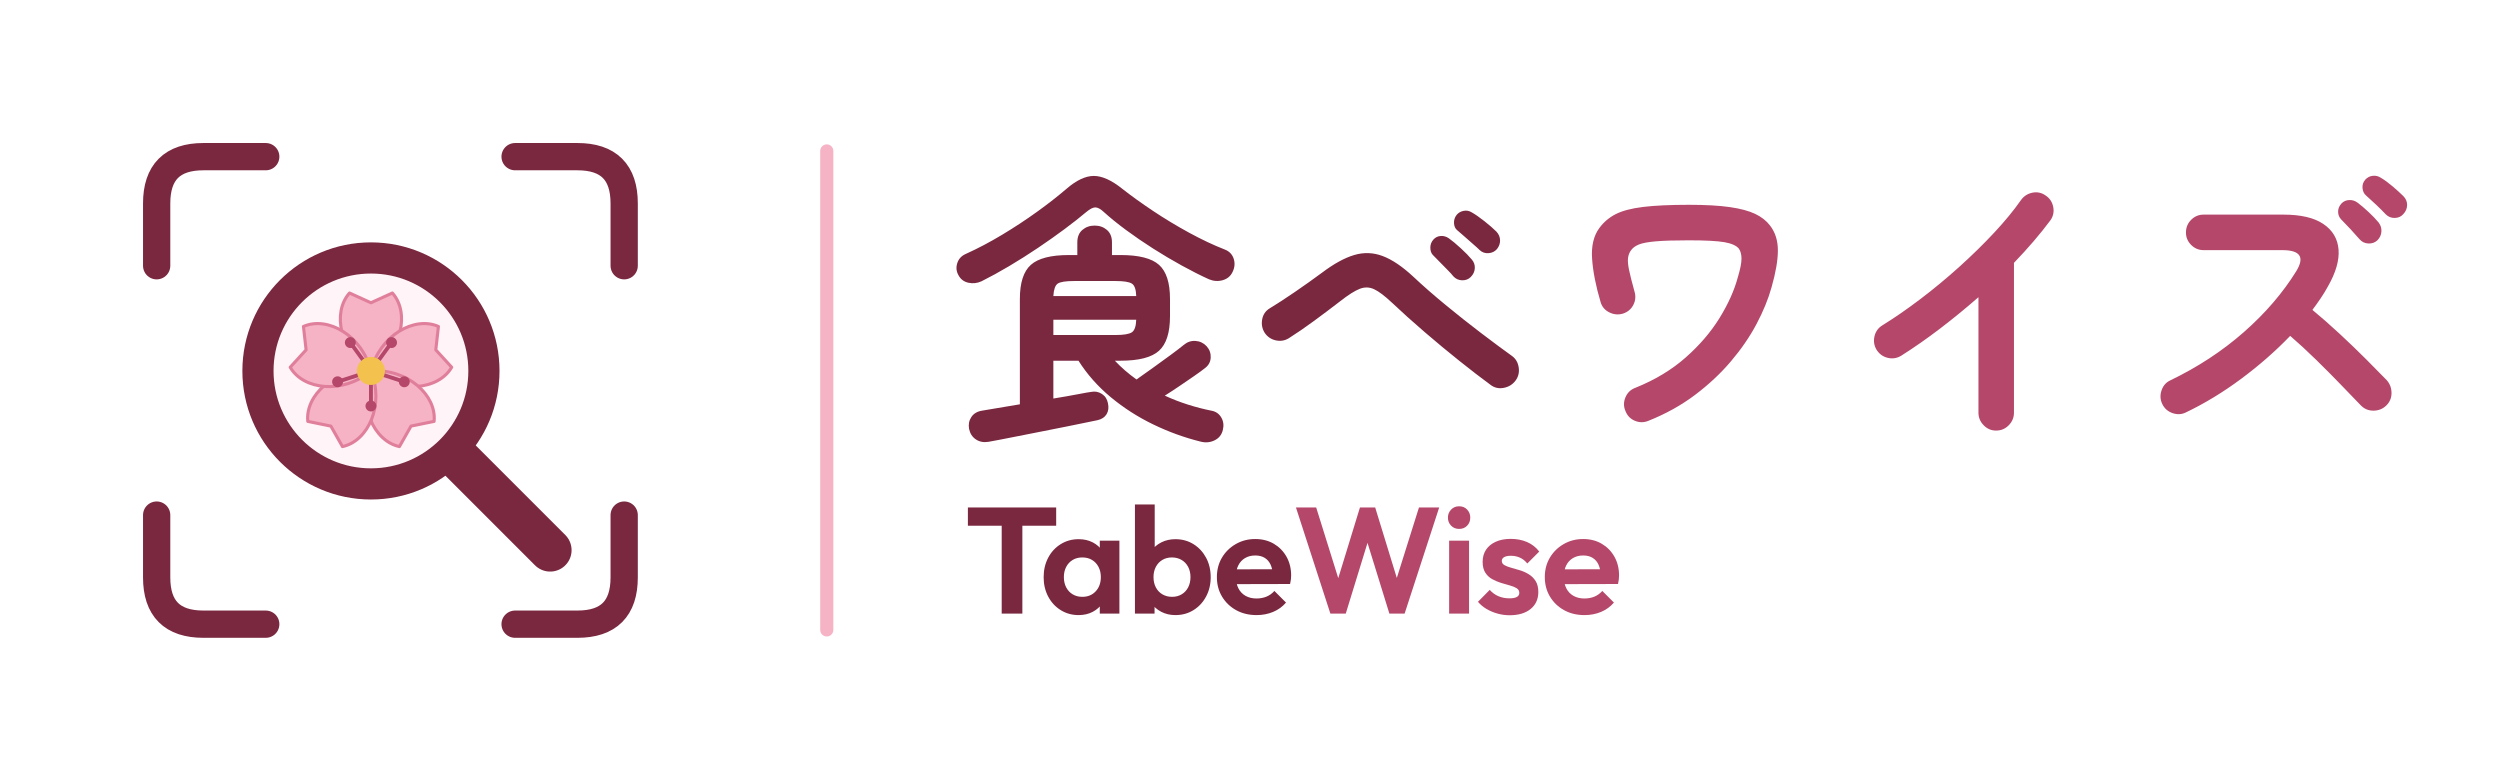
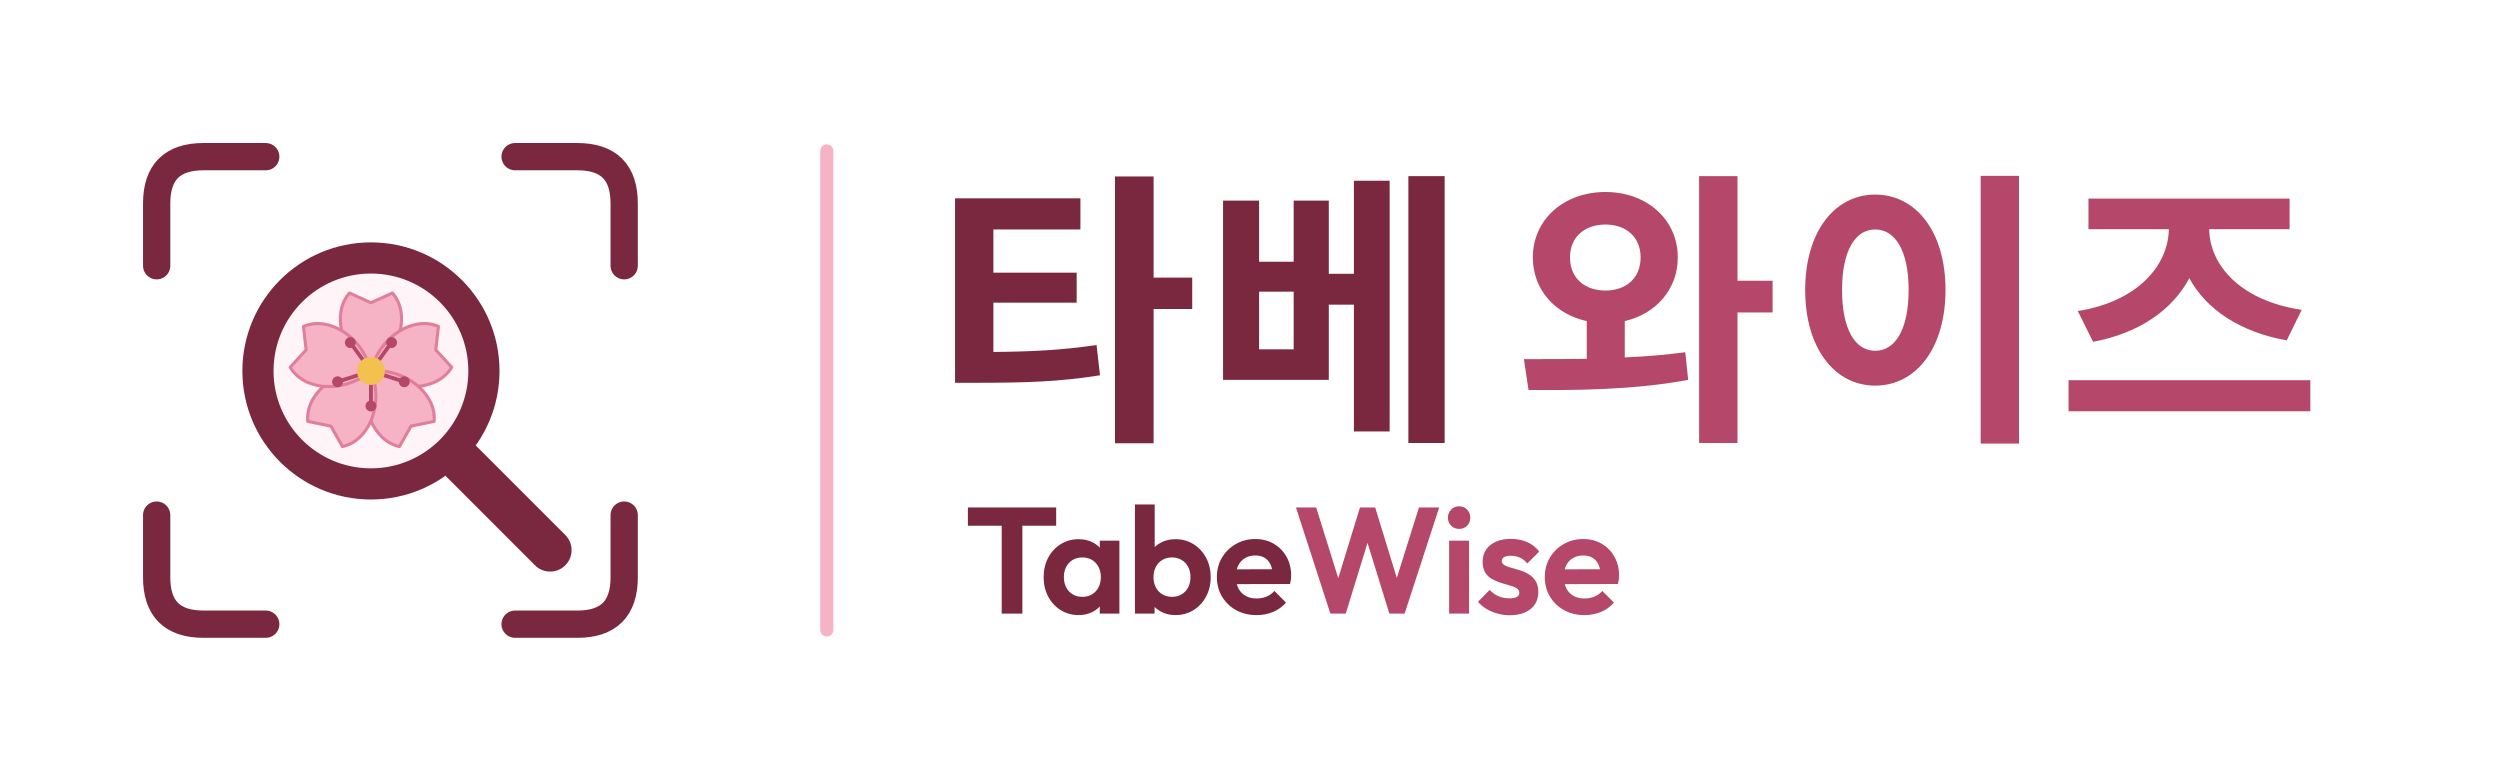
- <svg xmlns="http://www.w3.org/2000/svg" role="img" aria-label="食べワイズ TabeWise" viewBox="0 0 762.0 238.0" width="762" height="238">
+ <svg xmlns="http://www.w3.org/2000/svg" role="img" aria-label="타베와이즈 TabeWise" viewBox="0 0 762.0 238.0" width="762" height="238">
  <style>
@keyframes tw-glass-shake{0%,36%,100%{transform:translate(0,0) rotate(0)}4%{transform:translate(-2px,-1px) rotate(-10deg)}
8%{transform:translate(2px,1px) rotate(9deg)}12%{transform:translate(-2px,-1px) rotate(-8deg)}16%{transform:translate(1.5px,1px) rotate(7deg)}
20%{transform:translate(-1px,0) rotate(-5deg)}24%{transform:translate(1px,0) rotate(4deg)}28%{transform:rotate(-2deg)}32%{transform:rotate(1deg)}}
.tw-glass{transform-box:fill-box;transform-origin:39% 39%;animation:tw-glass-shake 2.5s ease-in-out infinite}
@media (prefers-reduced-motion:reduce){.tw-glass{animation:none}}
</style>
  <g transform="translate(24,24)">
    <g transform="translate(95.0,95.0) scale(1.1875)">
      <g fill="none" stroke="#7A2840" stroke-width="7" stroke-linecap="round" stroke-linejoin="round">
        <path d="M-60,-32 V-48 Q-60,-60 -48,-60 H-32" />
        <path d="M32,-60 H48 Q60,-60 60,-48 V-32" />
        <path d="M60,32 V48 Q60,60 48,60 H32" />
        <path d="M-32,60 H-48 Q-60,60 -60,48 V32" />
      </g>
      <g class="tw-glass">
        <line x1="17" y1="17" x2="41" y2="41" stroke="#7A2840" stroke-width="11" stroke-linecap="round" />
        <circle cx="-5" cy="-5" r="29" fill="#FFF4F7" stroke="#7A2840" stroke-width="8" />
        <g transform="translate(-5,-5)">
          <g fill="#F6B3C5" stroke="#E07F9B" stroke-width="0.8" stroke-linejoin="round">
            <path transform="rotate(0)" d="M0,0 C-8,-5 -10,-15 -5.5,-20 L0,-17.5 L5.5,-20 C10,-15 8,-5 0,0 Z" />
            <path transform="rotate(72)" d="M0,0 C-8,-5 -10,-15 -5.5,-20 L0,-17.5 L5.5,-20 C10,-15 8,-5 0,0 Z" />
            <path transform="rotate(144)" d="M0,0 C-8,-5 -10,-15 -5.5,-20 L0,-17.5 L5.5,-20 C10,-15 8,-5 0,0 Z" />
            <path transform="rotate(216)" d="M0,0 C-8,-5 -10,-15 -5.5,-20 L0,-17.5 L5.5,-20 C10,-15 8,-5 0,0 Z" />
            <path transform="rotate(288)" d="M0,0 C-8,-5 -10,-15 -5.5,-20 L0,-17.5 L5.5,-20 C10,-15 8,-5 0,0 Z" />
          </g>
          <g stroke="#B5476A" stroke-width="1" stroke-linecap="round">
            <line x1="0" y1="0" x2="0" y2="-8.5" transform="rotate(36)" />
            <line x1="0" y1="0" x2="0" y2="-8.5" transform="rotate(108)" />
            <line x1="0" y1="0" x2="0" y2="-8.5" transform="rotate(180)" />
            <line x1="0" y1="0" x2="0" y2="-8.5" transform="rotate(252)" />
            <line x1="0" y1="0" x2="0" y2="-8.5" transform="rotate(324)" />
          </g>
          <g fill="#B5476A">
            <circle cx="0" cy="-9" r="1.4" transform="rotate(36)" />
            <circle cx="0" cy="-9" r="1.4" transform="rotate(108)" />
            <circle cx="0" cy="-9" r="1.4" transform="rotate(180)" />
            <circle cx="0" cy="-9" r="1.4" transform="rotate(252)" />
            <circle cx="0" cy="-9" r="1.4" transform="rotate(324)" />
          </g>
          <circle r="3.6" fill="#F2C14E" />
        </g>
      </g>
    </g>
    <rect x="226" y="20.0" width="4" height="150" rx="2" fill="#F6B3C5" />
-     <path fill="#7A2840" d="M277.264 110.672Q275.064 111.024 273.436 109.924Q271.808 108.824 271.368 106.712Q271.016 104.688 272.072 103.104Q273.128 101.52 275.328 101.168L286.856 99.232V67.112Q286.856 59.72 290.2 56.728Q293.544 53.736 301.816 53.736H304.368V49.864Q304.368 47.4 305.908 46.08Q307.448 44.76 309.648 44.76Q311.848 44.76 313.388 46.08Q314.928 47.4 314.928 49.864V53.736H317.568Q325.928 53.736 329.272 56.728Q332.616 59.72 332.616 67.112V72.392Q332.616 79.872 329.272 82.908Q325.928 85.944 317.568 85.944H315.808Q317.304 87.528 318.932 88.936Q320.56 90.344 322.408 91.664Q324.432 90.256 327.248 88.232Q330.064 86.208 332.704 84.272Q335.344 82.336 336.84 81.104Q338.424 79.784 340.404 79.916Q342.384 80.048 343.792 81.544Q345.112 83.04 345.024 84.976Q344.936 86.912 343.352 88.144Q342.032 89.2 339.92 90.652Q337.808 92.104 335.476 93.688Q333.144 95.272 331.032 96.592Q334.464 98.176 338.072 99.32Q341.68 100.464 345.2 101.168Q347.224 101.52 348.236 103.236Q349.248 104.952 348.72 107.064Q348.192 109.264 346.168 110.232Q344.144 111.2 341.856 110.584Q334.464 108.736 327.468 105.348Q320.472 101.96 314.576 97.076Q308.68 92.192 304.72 85.944H297.064V97.472Q301.376 96.768 304.588 96.152Q307.8 95.536 308.592 95.448Q310.352 95.096 311.848 96.064Q313.344 97.032 313.696 98.88Q314.136 100.816 313.3 102.224Q312.464 103.632 310.528 104.072Q310.0 104.16 307.536 104.688Q305.072 105.216 301.508 105.92Q297.944 106.624 293.984 107.416Q290.024 108.208 286.416 108.912Q282.808 109.616 280.344 110.1Q277.88 110.584 277.264 110.672ZM275.152 61.744Q273.216 62.624 271.192 62.184Q269.168 61.744 268.2 59.984Q267.144 58.224 267.76 56.244Q268.376 54.264 270.4 53.384Q275.856 50.92 281.488 47.532Q287.12 44.144 292.18 40.492Q297.24 36.84 301.024 33.584Q305.6 29.624 309.384 29.624Q313.168 29.624 318.008 33.496Q322.144 36.752 327.424 40.272Q332.704 43.792 338.424 46.916Q344.144 50.04 349.336 52.064Q351.36 52.856 352.02 54.836Q352.68 56.816 351.712 58.84Q350.832 60.776 348.72 61.392Q346.608 62.008 344.496 61.128Q340.624 59.368 336.224 56.948Q331.824 54.528 327.468 51.756Q323.112 48.984 319.24 46.124Q315.368 43.264 312.552 40.712Q310.968 39.216 309.868 39.216Q308.768 39.216 307.096 40.624Q304.28 43.0 300.496 45.816Q296.712 48.632 292.4 51.536Q288.088 54.44 283.644 57.08Q279.2 59.72 275.152 61.744ZM297.064 78.112H315.984Q319.768 78.112 321.0 77.276Q322.232 76.44 322.32 73.448H297.064ZM297.064 66.232H322.32Q322.232 63.24 321.0 62.448Q319.768 61.656 315.984 61.656H303.4Q299.528 61.656 298.384 62.448Q297.24 63.24 297.064 66.232ZM430.36 93.336Q426.048 90.168 420.812 85.988Q415.576 81.808 410.252 77.232Q404.928 72.656 400.264 68.256Q397.008 65.176 394.852 64.164Q392.696 63.152 390.452 64.032Q388.208 64.912 384.6 67.728Q380.376 70.984 376.416 73.888Q372.456 76.792 368.848 79.08Q367.0 80.224 364.844 79.74Q362.688 79.256 361.456 77.408Q360.312 75.56 360.708 73.36Q361.104 71.16 362.952 70.016Q366.296 67.992 370.608 65.044Q374.92 62.096 378.968 59.104Q384.336 55.056 388.736 53.736Q393.136 52.416 397.448 54.044Q401.76 55.672 406.776 60.336Q411.176 64.472 416.632 68.96Q422.088 73.448 427.412 77.496Q432.736 81.544 436.784 84.448Q438.544 85.68 438.896 87.968Q439.248 90.256 437.928 92.016Q436.608 93.776 434.364 94.216Q432.12 94.656 430.36 93.336ZM424.288 60.424Q423.232 61.48 421.648 61.436Q420.064 61.392 419.008 60.248Q418.392 59.456 417.204 58.268Q416.016 57.08 414.784 55.804Q413.552 54.528 412.672 53.648Q411.968 52.856 411.968 51.448Q411.968 50.04 412.936 48.984Q413.816 48.016 415.136 47.928Q416.456 47.84 417.6 48.632Q419.096 49.688 421.252 51.668Q423.408 53.648 424.64 55.144Q425.608 56.288 425.52 57.784Q425.432 59.28 424.288 60.424ZM427.016 52.24Q426.312 51.536 425.036 50.436Q423.76 49.336 422.44 48.148Q421.12 46.96 420.152 46.168Q419.272 45.464 419.184 44.056Q419.096 42.648 419.976 41.504Q420.768 40.536 422.088 40.272Q423.408 40.008 424.552 40.712Q426.136 41.592 428.424 43.396Q430.712 45.2 432.12 46.608Q433.176 47.752 433.22 49.204Q433.264 50.656 432.296 51.888Q431.328 53.032 429.744 53.164Q428.16 53.296 427.016 52.24Z" />
-     <path fill="#B5476A" d="M478.472 104.248Q476.36 105.128 474.292 104.248Q472.224 103.368 471.432 101.256Q470.552 99.232 471.432 97.12Q472.312 95.008 474.424 94.216Q483.4 90.608 489.78 84.976Q496.16 79.344 500.12 72.92Q504.08 66.496 505.664 60.6Q506.808 56.816 506.808 54.88Q506.808 52.944 506.016 51.8Q504.872 50.392 501.616 49.82Q498.36 49.248 490.792 49.248Q484.28 49.248 480.716 49.556Q477.152 49.864 475.524 50.524Q473.896 51.184 473.104 52.328Q472.4 53.296 472.224 54.616Q472.048 55.936 472.532 58.268Q473.016 60.6 474.16 64.736Q474.864 66.936 473.852 68.916Q472.84 70.896 470.64 71.6Q468.528 72.216 466.504 71.204Q464.48 70.192 463.864 68.08Q461.664 60.688 461.268 54.836Q460.872 48.984 463.512 45.464Q465.448 42.824 468.44 41.284Q471.432 39.744 476.756 39.084Q482.08 38.424 490.792 38.424Q498.448 38.424 503.288 39.128Q508.128 39.832 510.988 41.196Q513.848 42.56 515.52 44.76Q517.896 47.84 517.896 52.328Q517.896 56.816 515.96 63.592Q514.464 68.96 511.384 74.768Q508.304 80.576 503.596 86.12Q498.888 91.664 492.64 96.372Q486.392 101.08 478.472 104.248ZM584.4 107.24Q582.2 107.24 580.616 105.612Q579.032 103.984 579.032 101.784V66.584Q573.4 71.512 567.416 76.088Q561.432 80.664 555.448 84.448Q553.512 85.592 551.356 85.064Q549.2 84.536 547.968 82.6Q546.824 80.664 547.352 78.464Q547.88 76.264 549.816 75.12Q555.36 71.688 561.388 67.112Q567.416 62.536 573.18 57.344Q578.944 52.152 583.828 46.916Q588.712 41.68 591.968 37.016Q593.288 35.168 595.488 34.728Q597.688 34.288 599.536 35.608Q601.384 36.84 601.824 39.084Q602.264 41.328 600.944 43.176Q596.368 49.336 589.856 56.112V101.784Q589.856 103.984 588.272 105.612Q586.688 107.24 584.4 107.24ZM642.28 101.696Q640.344 102.664 638.188 101.916Q636.032 101.168 635.064 99.144Q634.096 97.12 634.844 94.964Q635.592 92.808 637.528 91.928Q650.112 85.856 659.924 77.232Q669.736 68.608 675.896 58.664Q679.856 52.24 671.672 52.24H647.648Q645.448 52.24 643.864 50.656Q642.28 49.072 642.28 46.872Q642.28 44.584 643.864 43.0Q645.448 41.416 647.648 41.416H672.024Q679.944 41.416 684.168 44.276Q688.392 47.136 688.788 52.064Q689.184 56.992 685.488 63.416Q684.52 65.176 683.332 66.936Q682.144 68.696 680.824 70.456Q684.872 73.8 689.14 77.76Q693.408 81.72 697.148 85.46Q700.888 89.2 703.44 91.84Q704.936 93.512 704.936 95.8Q704.936 98.088 703.264 99.672Q701.68 101.168 699.392 101.168Q697.104 101.168 695.52 99.496Q693.144 97.032 689.536 93.292Q685.928 89.552 681.88 85.592Q677.832 81.632 674.048 78.376Q667.36 85.328 659.132 91.444Q650.904 97.56 642.28 101.696ZM700.624 49.248Q699.48 50.304 697.852 50.216Q696.224 50.128 695.168 48.896Q694.112 47.664 692.484 45.904Q690.856 44.144 689.536 42.824Q688.656 41.856 688.656 40.492Q688.656 39.128 689.712 37.984Q690.68 37.016 692.088 36.972Q693.496 36.928 694.64 37.808Q696.048 38.864 697.896 40.58Q699.744 42.296 700.976 43.792Q701.944 45.024 701.856 46.564Q701.768 48.104 700.624 49.248ZM703.176 41.328Q702.032 40.096 700.316 38.468Q698.6 36.84 697.104 35.52Q696.224 34.728 696.092 33.32Q695.96 31.912 696.928 30.768Q697.896 29.712 699.26 29.58Q700.624 29.448 701.768 30.24Q703.264 31.12 705.2 32.748Q707.136 34.376 708.544 35.784Q709.688 36.928 709.688 38.468Q709.688 40.008 708.544 41.24Q707.576 42.384 705.948 42.428Q704.32 42.472 703.176 41.328Z" />
+     <path fill="#7A2840" d="M267.1 36.45V92.67H273.86C287.92 92.67 298.9 92.4 311.28 90.38L310.23 81.16C299.6 82.74 290.2 83.18 278.78 83.27V68.25H304.17V59.11H278.78V45.94H305.31V36.45ZM315.85 29.78V111.11H327.62V70.18H339.39V60.61H327.62V29.78ZM359.77 64.91H370.31V82.48H359.77ZM405.27 29.69V111.02H416.33V29.69ZM388.67 31.09V59.46H381.02V37.15H370.31V55.78H359.77V37.15H348.79V91.79H381.02V68.86H388.67V107.51H399.56V31.09Z" />
+     <path fill="#B5476A" d="M465.35 44.44C471.5 44.44 476.06 48.13 476.06 54.46C476.06 60.87 471.5 64.56 465.35 64.56C459.11 64.56 454.54 60.87 454.54 54.46C454.54 48.13 459.11 44.44 465.35 44.44ZM441.89 94.86C455.51 94.95 473.69 94.95 490.56 91.79L489.68 83.36C483.79 84.15 477.47 84.67 471.23 84.94V73.87C480.72 71.67 487.39 64.21 487.39 54.46C487.39 42.86 477.91 34.52 465.35 34.52C452.7 34.52 443.21 42.86 443.21 54.46C443.21 64.3 449.98 71.76 459.64 73.87V85.38C452.79 85.46 446.2 85.46 440.49 85.46ZM493.89 29.69V111.02H505.58V71.23H516.29V61.57H505.58V29.69ZM579.71 29.6V111.2H591.39V29.6ZM547.56 35.31C535.26 35.31 526.22 46.55 526.22 64.38C526.22 82.21 535.26 93.54 547.56 93.54C559.95 93.54 568.99 82.21 568.99 64.38C568.99 46.55 559.95 35.31 547.56 35.31ZM547.56 45.94C553.62 45.94 557.75 52.35 557.75 64.38C557.75 76.5 553.62 82.92 547.56 82.92C541.5 82.92 537.46 76.5 537.46 64.38C537.46 52.35 541.5 45.94 547.56 45.94ZM606.5 91.88V101.36H680.19V91.88ZM612.56 36.54V45.85H637.07C636.89 57.09 627.32 67.98 609.31 70.8L613.97 80.19C628.02 77.56 638.21 70.44 643.3 60.78C648.4 70.27 658.76 77.21 672.99 79.75L677.56 70.44C659.2 67.72 649.54 57.09 649.36 45.85H673.87V36.54Z" />
    <path fill="#7A2840" d="M281.316 163.02V131.372H287.618V163.02ZM271.012 136.248V130.682H297.922V136.248ZM304.774 163.48Q301.738 163.48 299.3 161.962Q296.862 160.444 295.482 157.822Q294.102 155.2 294.102 151.934Q294.102 148.622 295.482 146.0Q296.862 143.378 299.3 141.86Q301.738 140.342 304.774 140.342Q307.166 140.342 309.052 141.308Q310.938 142.274 312.065 143.999Q313.192 145.724 313.284 147.886V155.89Q313.192 158.098 312.065 159.8Q310.938 161.502 309.052 162.491Q307.166 163.48 304.774 163.48ZM305.878 157.914Q308.408 157.914 309.972 156.235Q311.536 154.556 311.536 151.888Q311.536 150.14 310.823 148.783Q310.11 147.426 308.845 146.667Q307.58 145.908 305.878 145.908Q304.222 145.908 302.957 146.667Q301.692 147.426 300.979 148.783Q300.266 150.14 300.266 151.888Q300.266 153.682 300.979 155.039Q301.692 156.396 302.957 157.155Q304.222 157.914 305.878 157.914ZM311.214 163.02V157.04L312.18 151.612L311.214 146.276V140.802H317.194V163.02ZM334.258 163.48Q331.866 163.48 329.934 162.468Q328.002 161.456 326.852 159.708Q325.702 157.96 325.61 155.798V147.886Q325.702 145.724 326.875 143.999Q328.048 142.274 329.98 141.308Q331.912 140.342 334.258 140.342Q337.34 140.342 339.778 141.86Q342.216 143.378 343.619 146.0Q345.022 148.622 345.022 151.934Q345.022 155.2 343.619 157.822Q342.216 160.444 339.778 161.962Q337.34 163.48 334.258 163.48ZM321.93 163.02V129.762H327.956V146.276L326.944 151.612L327.91 157.04V163.02ZM333.246 157.914Q334.902 157.914 336.167 157.155Q337.432 156.396 338.145 155.039Q338.858 153.682 338.858 151.888Q338.858 150.14 338.145 148.783Q337.432 147.426 336.144 146.667Q334.856 145.908 333.2 145.908Q331.544 145.908 330.279 146.667Q329.014 147.426 328.301 148.783Q327.588 150.14 327.588 151.888Q327.588 153.682 328.301 155.039Q329.014 156.396 330.302 157.155Q331.59 157.914 333.246 157.914ZM359.004 163.48Q355.508 163.48 352.794 161.985Q350.08 160.49 348.493 157.868Q346.906 155.246 346.906 151.888Q346.906 148.576 348.447 145.977Q349.988 143.378 352.656 141.837Q355.324 140.296 358.59 140.296Q361.81 140.296 364.271 141.745Q366.732 143.194 368.135 145.701Q369.538 148.208 369.538 151.382Q369.538 151.98 369.469 152.601Q369.4 153.222 369.216 154.004L350.54 154.05V149.542L366.41 149.496L363.972 151.382Q363.88 149.404 363.259 148.07Q362.638 146.736 361.465 146.023Q360.292 145.31 358.59 145.31Q356.796 145.31 355.462 146.115Q354.128 146.92 353.415 148.369Q352.702 149.818 352.702 151.796Q352.702 153.82 353.461 155.315Q354.22 156.81 355.646 157.615Q357.072 158.42 358.958 158.42Q360.66 158.42 362.04 157.845Q363.42 157.27 364.432 156.12L367.974 159.662Q366.364 161.548 364.041 162.514Q361.718 163.48 359.004 163.48Z" />
    <path fill="#B5476A" d="M381.496 163.02 371.008 130.682H377.172L384.946 155.568H382.876L390.512 130.682H395.158L402.794 155.568H400.678L408.498 130.682H414.662L404.128 163.02H399.482L391.8 138.18H393.824L386.188 163.02ZM417.696 163.02V140.802H423.768V163.02ZM420.732 137.214Q419.26 137.214 418.294 136.225Q417.328 135.236 417.328 133.764Q417.328 132.338 418.294 131.326Q419.26 130.314 420.732 130.314Q422.25 130.314 423.193 131.326Q424.136 132.338 424.136 133.764Q424.136 135.236 423.193 136.225Q422.25 137.214 420.732 137.214ZM436.14 163.526Q434.254 163.526 432.437 163.02Q430.62 162.514 429.102 161.617Q427.584 160.72 426.48 159.432L430.068 155.798Q431.218 157.086 432.736 157.73Q434.254 158.374 436.094 158.374Q437.566 158.374 438.325 157.96Q439.084 157.546 439.084 156.718Q439.084 155.798 438.279 155.292Q437.474 154.786 436.186 154.441Q434.898 154.096 433.495 153.659Q432.092 153.222 430.804 152.509Q429.516 151.796 428.711 150.531Q427.906 149.266 427.906 147.242Q427.906 145.126 428.941 143.562Q429.976 141.998 431.908 141.124Q433.84 140.25 436.462 140.25Q439.222 140.25 441.453 141.216Q443.684 142.182 445.156 144.114L441.522 147.748Q440.51 146.506 439.245 145.954Q437.98 145.402 436.508 145.402Q435.174 145.402 434.461 145.816Q433.748 146.23 433.748 146.966Q433.748 147.794 434.553 148.254Q435.358 148.714 436.646 149.059Q437.934 149.404 439.337 149.841Q440.74 150.278 442.005 151.06Q443.27 151.842 444.075 153.13Q444.88 154.418 444.88 156.442Q444.88 159.708 442.534 161.617Q440.188 163.526 436.14 163.526ZM458.954 163.48Q455.458 163.48 452.744 161.985Q450.03 160.49 448.443 157.868Q446.856 155.246 446.856 151.888Q446.856 148.576 448.397 145.977Q449.938 143.378 452.606 141.837Q455.274 140.296 458.54 140.296Q461.76 140.296 464.221 141.745Q466.682 143.194 468.085 145.701Q469.488 148.208 469.488 151.382Q469.488 151.98 469.419 152.601Q469.35 153.222 469.166 154.004L450.49 154.05V149.542L466.36 149.496L463.922 151.382Q463.83 149.404 463.209 148.07Q462.588 146.736 461.415 146.023Q460.242 145.31 458.54 145.31Q456.746 145.31 455.412 146.115Q454.078 146.92 453.365 148.369Q452.652 149.818 452.652 151.796Q452.652 153.82 453.411 155.315Q454.17 156.81 455.596 157.615Q457.022 158.42 458.908 158.42Q460.61 158.42 461.99 157.845Q463.37 157.27 464.382 156.12L467.924 159.662Q466.314 161.548 463.991 162.514Q461.668 163.48 458.954 163.48Z" />
  </g>
</svg>
